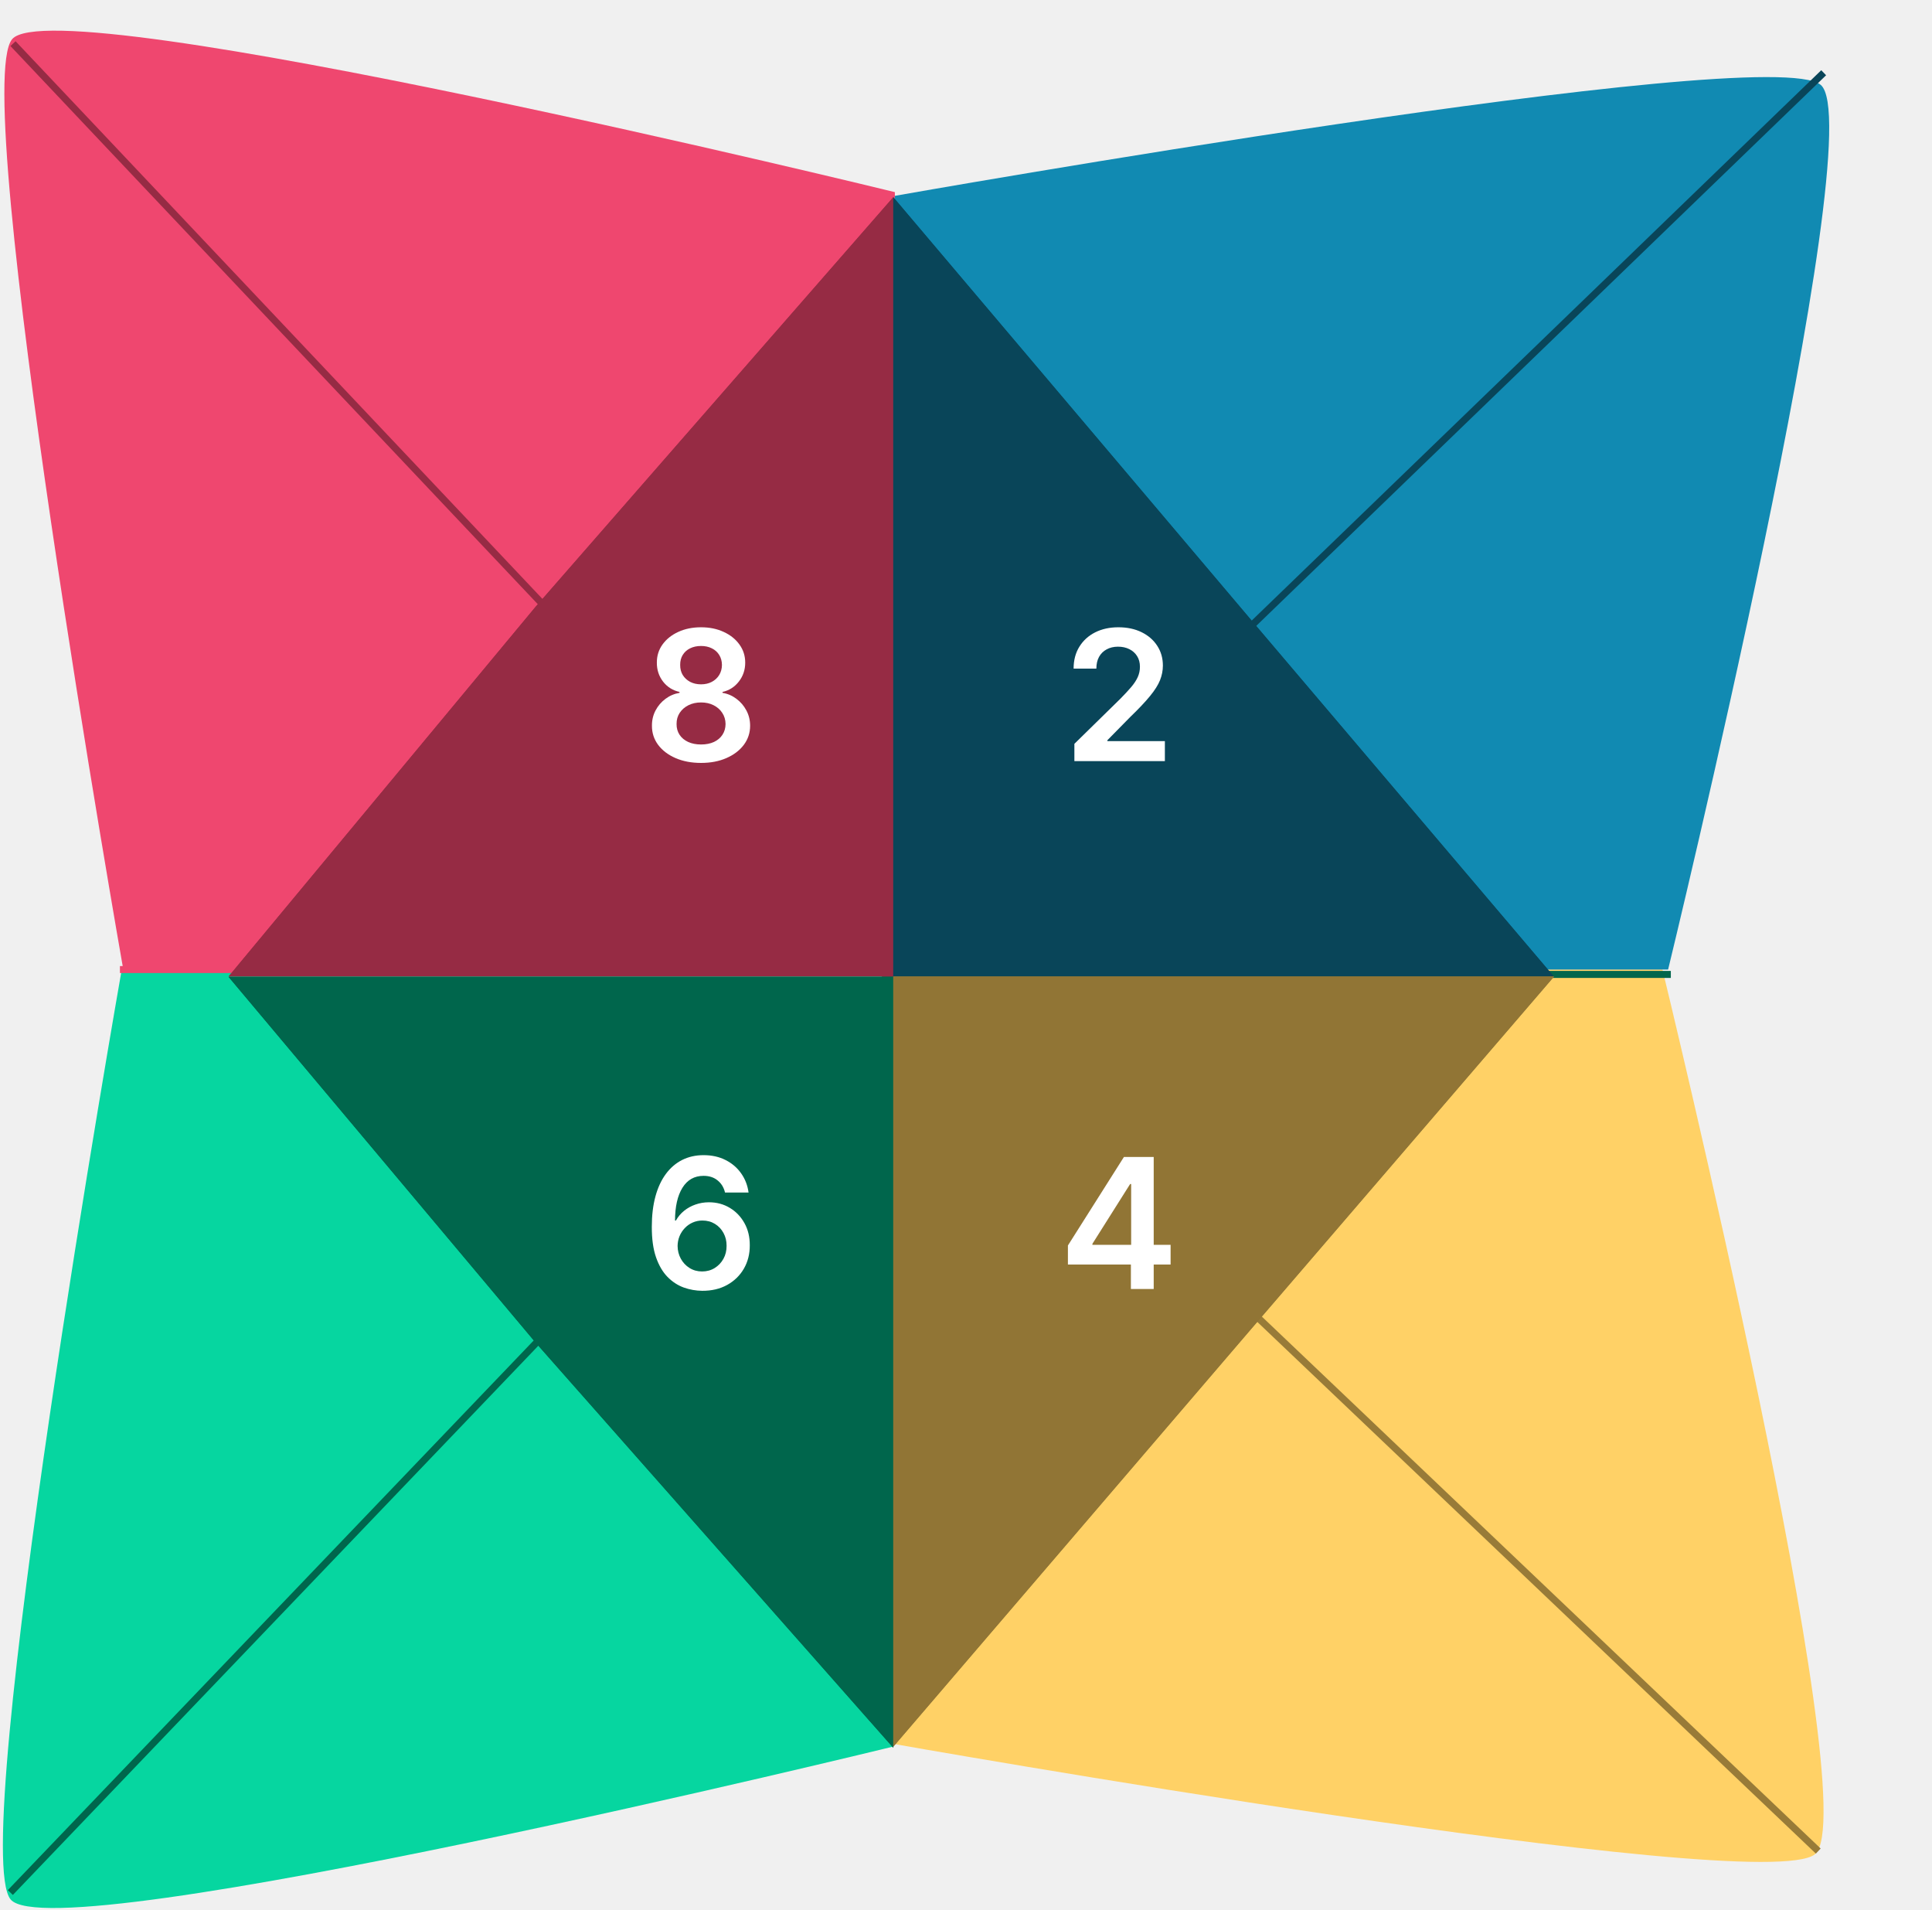
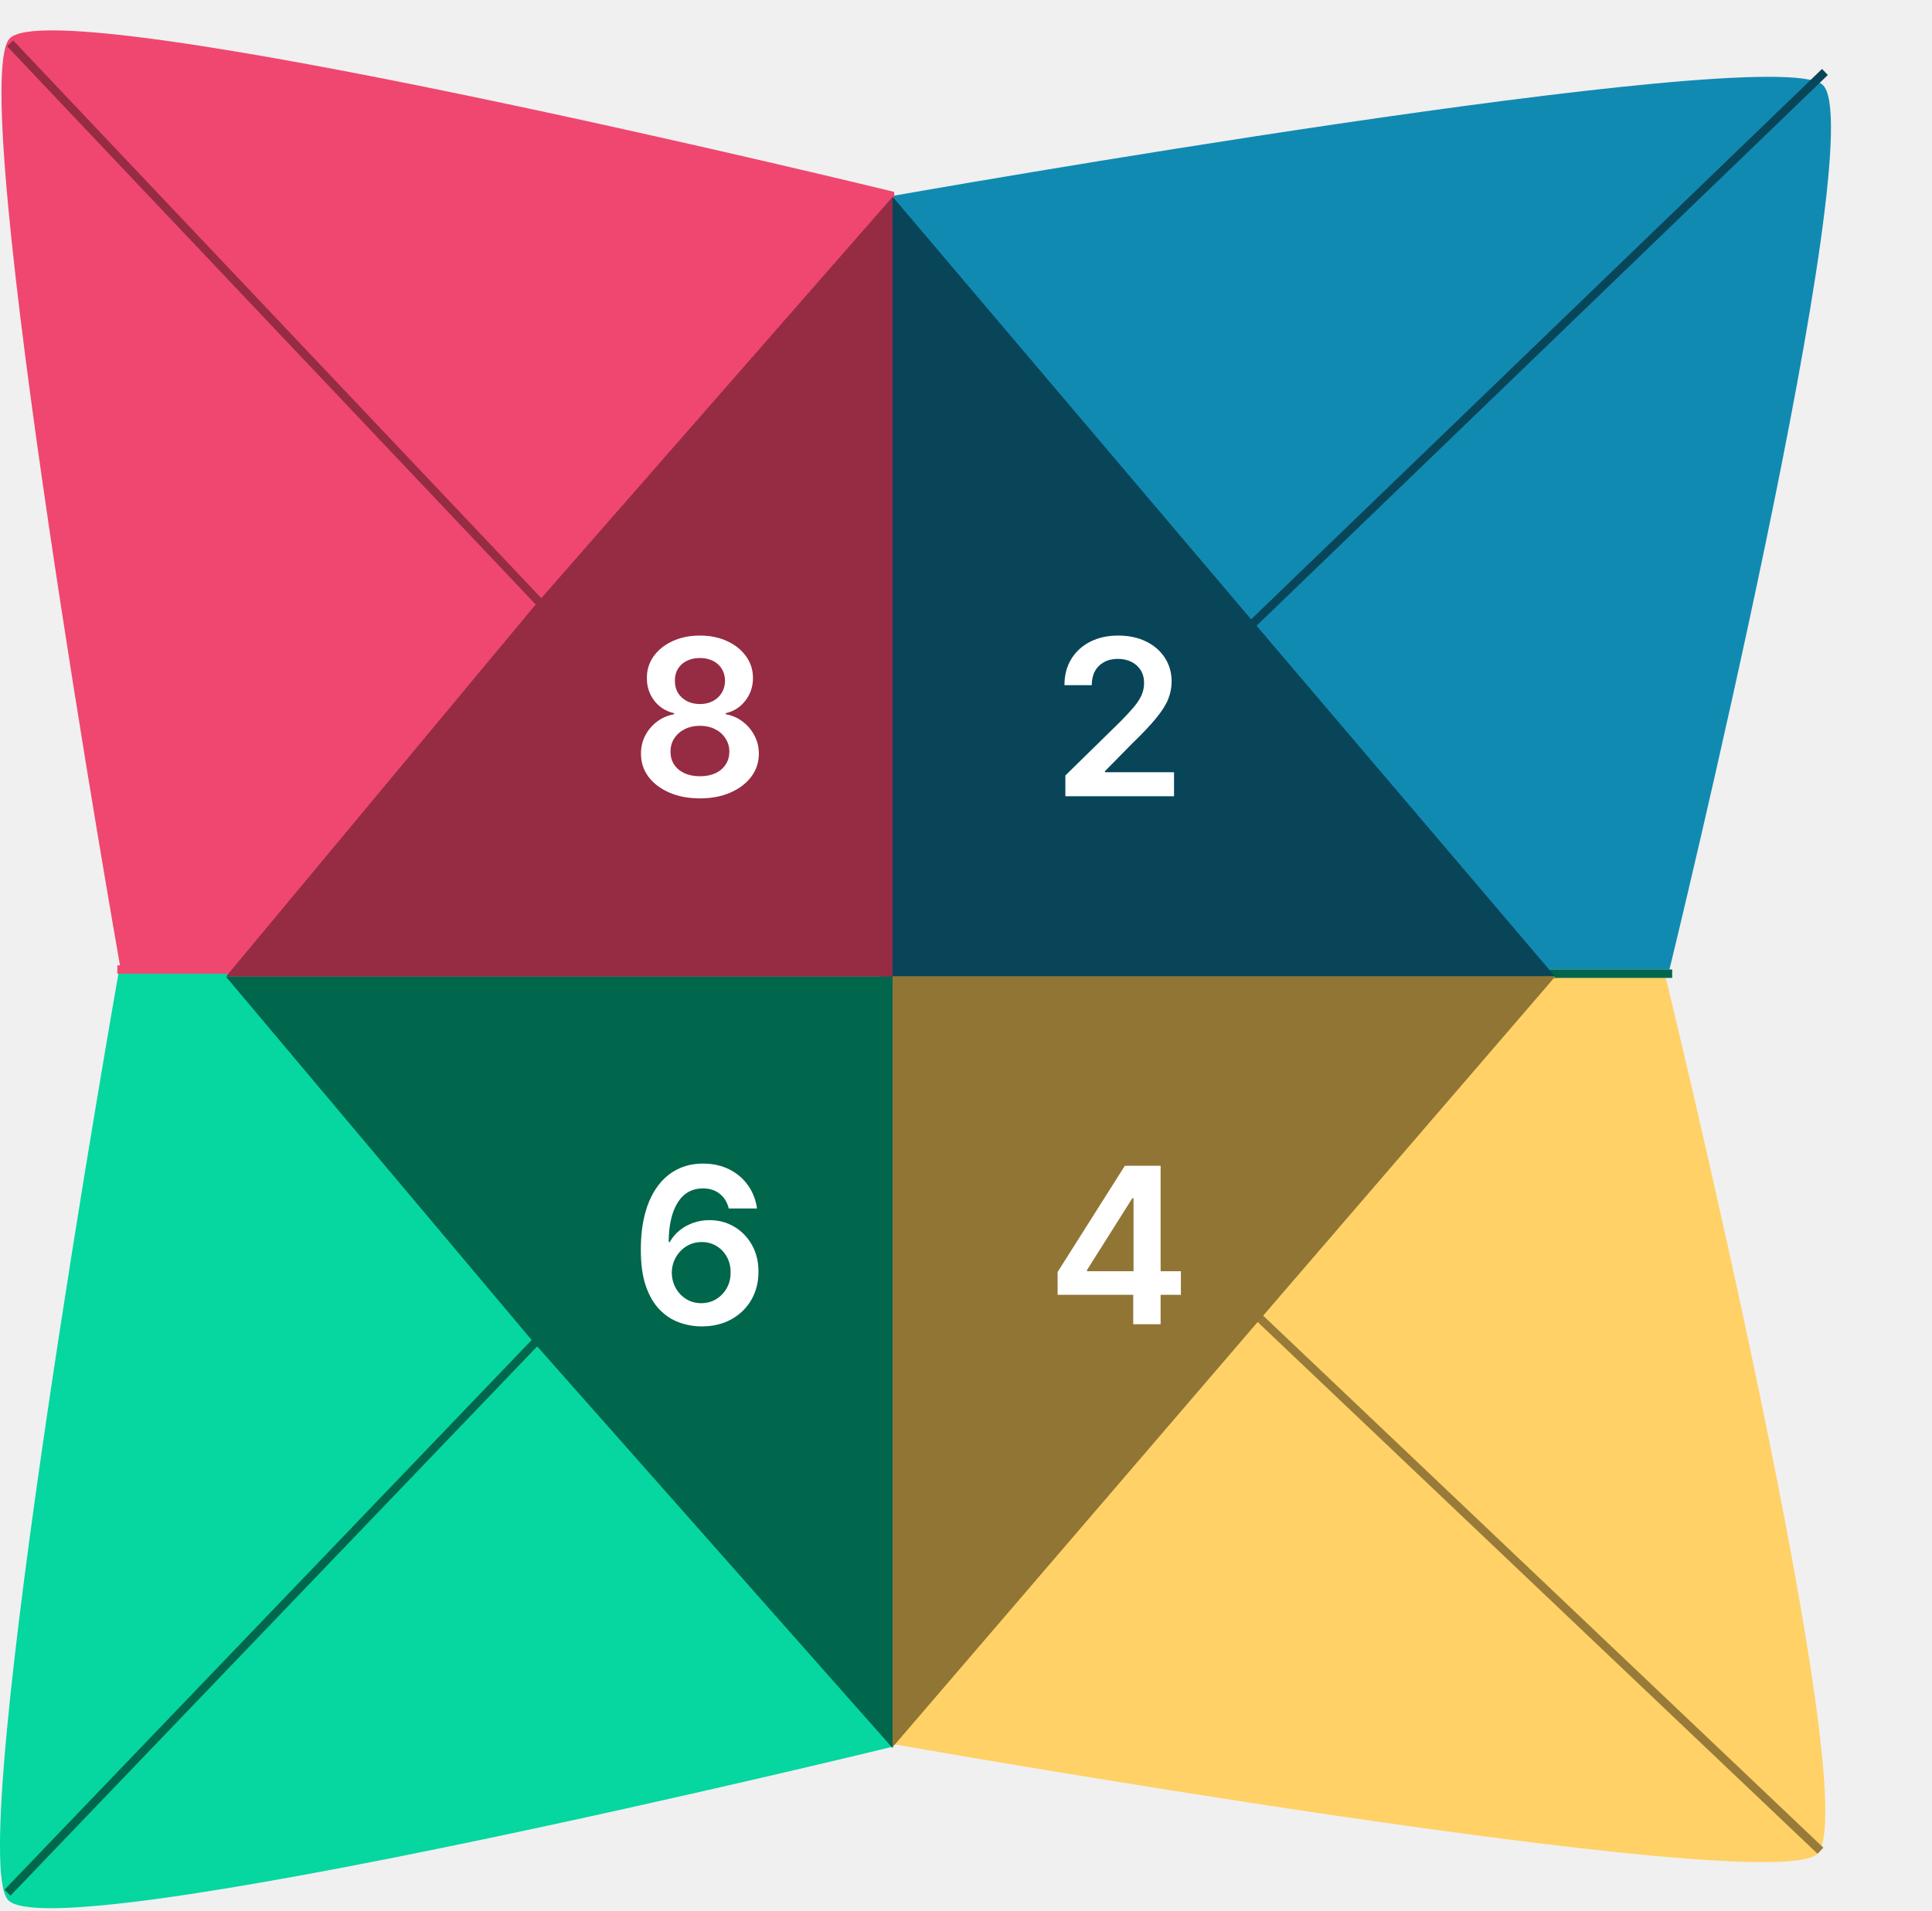
- <svg xmlns="http://www.w3.org/2000/svg" width="255" height="252" viewBox="0 0 255 252" fill="none">
-   <path d="M1.403 250.651C-4.344 243.741 16.024 128.195 16.024 128.195H117.915L117.915 230.472C117.915 230.472 7.151 257.562 1.403 250.651Z" fill="#06D6A0" />
-   <path d="M1.598 5.174C-4.15 12.084 16.219 127.63 16.219 127.63L118.11 127.63L118.11 25.353C118.11 25.353 7.345 -1.737 1.598 5.174Z" fill="#EF476F" />
-   <path d="M15.83 127.941L116.247 127.941" stroke="#EF476F" stroke-width="0.921" />
-   <path d="M1.717 5.758L117.984 128.794" stroke="#962B44" stroke-width="0.925" />
-   <path d="M1.363 249.738L117.228 128.665" stroke="#00664C" stroke-width="0.921" />
-   <path d="M239.561 244.674C232.665 250.433 117.351 230.024 117.351 230.024L117.351 127.928L219.423 127.928C219.423 127.928 246.458 238.915 239.561 244.674Z" fill="#FFD166" />
-   <path d="M240.308 11.196C233.411 5.437 118.097 25.846 118.097 25.846L118.097 127.942L220.169 127.942C220.169 127.942 247.204 16.955 240.308 11.196Z" fill="#118AB2" />
-   <line y1="-0.461" x2="171.075" y2="-0.461" transform="matrix(0.719207 -0.694796 0.693355 0.720596 117.984 128.793)" stroke="#094559" stroke-width="0.921" />
-   <line y1="-0.462" x2="167.985" y2="-0.462" transform="matrix(0.724393 0.689388 -0.687937 0.725771 117.984 128.793)" stroke="#987B38" stroke-width="0.925" />
-   <line x1="116.796" y1="128.585" x2="220.529" y2="128.585" stroke="#00664C" stroke-width="0.925" />
-   <path d="M70.681 80.086L30.175 128.851L117.902 128.851L117.902 26.021L70.681 80.086Z" fill="#962B44" />
-   <path d="M70.681 80.086L30.175 128.851L117.902 128.851L117.902 26.021L70.681 80.086Z" fill="#962B44" />
-   <path d="M165.147 81.83L205.077 128.851H117.902L117.902 26.021L165.147 81.83Z" fill="#094559" />
-   <path d="M165.147 81.83L205.077 128.851H117.902L117.902 26.021L165.147 81.83Z" fill="#094559" />
-   <path d="M141.805 100.436V98.156L147.854 92.226C148.432 91.642 148.914 91.123 149.3 90.67C149.686 90.216 149.975 89.776 150.168 89.351C150.361 88.926 150.457 88.472 150.457 87.99C150.457 87.44 150.332 86.969 150.083 86.578C149.833 86.18 149.49 85.874 149.053 85.659C148.617 85.443 148.12 85.335 147.564 85.335C146.992 85.335 146.49 85.455 146.059 85.693C145.628 85.925 145.293 86.257 145.055 86.688C144.822 87.119 144.706 87.632 144.706 88.228H141.703C141.703 87.122 141.955 86.161 142.46 85.344C142.965 84.527 143.66 83.895 144.544 83.447C145.435 82.999 146.456 82.775 147.607 82.775C148.775 82.775 149.802 82.993 150.687 83.43C151.571 83.867 152.258 84.465 152.745 85.225C153.239 85.985 153.486 86.853 153.486 87.828C153.486 88.48 153.361 89.121 153.111 89.751C152.862 90.38 152.422 91.078 151.793 91.844C151.169 92.609 150.293 93.537 149.164 94.626L146.161 97.68V97.799H153.749V100.436H141.805Z" fill="white" />
-   <path d="M70.681 177.152L30.175 128.912L117.902 128.912L117.902 230.636L70.681 177.152Z" fill="#00664C" />
-   <path d="M70.681 177.152L30.175 128.912L117.902 128.912L117.902 230.636L70.681 177.152Z" fill="#00664C" />
-   <path d="M92.684 170.333C91.85 170.327 91.036 170.183 90.242 169.899C89.448 169.61 88.734 169.142 88.098 168.495C87.463 167.843 86.958 166.978 86.584 165.901C86.21 164.817 86.025 163.476 86.031 161.877C86.031 160.385 86.19 159.055 86.507 157.887C86.825 156.718 87.282 155.731 87.877 154.926C88.473 154.115 89.19 153.497 90.029 153.071C90.875 152.646 91.819 152.433 92.862 152.433C93.957 152.433 94.927 152.649 95.772 153.08C96.623 153.511 97.309 154.101 97.831 154.85C98.353 155.592 98.676 156.432 98.801 157.368H95.695C95.537 156.698 95.21 156.165 94.717 155.768C94.229 155.366 93.611 155.164 92.862 155.164C91.654 155.164 90.724 155.689 90.072 156.738C89.425 157.787 89.099 159.228 89.094 161.06H89.213C89.491 160.561 89.851 160.133 90.293 159.775C90.736 159.418 91.235 159.143 91.791 158.95C92.352 158.752 92.945 158.652 93.569 158.652C94.59 158.652 95.505 158.896 96.317 159.384C97.133 159.872 97.78 160.544 98.256 161.4C98.733 162.251 98.968 163.226 98.962 164.327C98.968 165.472 98.707 166.502 98.18 167.415C97.652 168.322 96.918 169.037 95.976 169.559C95.035 170.081 93.937 170.339 92.684 170.333ZM92.667 167.781C93.285 167.781 93.838 167.63 94.326 167.33C94.814 167.029 95.199 166.624 95.483 166.113C95.766 165.603 95.905 165.03 95.9 164.395C95.905 163.771 95.769 163.207 95.491 162.702C95.219 162.197 94.842 161.797 94.36 161.502C93.878 161.207 93.328 161.06 92.709 161.06C92.25 161.06 91.822 161.148 91.425 161.324C91.028 161.499 90.682 161.743 90.387 162.055C90.092 162.362 89.859 162.719 89.689 163.127C89.525 163.53 89.44 163.961 89.434 164.42C89.44 165.027 89.582 165.586 89.859 166.096C90.137 166.607 90.52 167.015 91.008 167.321C91.496 167.628 92.049 167.781 92.667 167.781Z" fill="white" />
-   <path d="M165.172 175.33L205.123 128.851H117.902V230.497L165.172 175.33Z" fill="#917535" />
-   <path d="M165.172 175.33L205.123 128.851H117.902V230.497L165.172 175.33Z" fill="#917535" />
-   <path d="M140.952 166.862V164.352L148.345 152.672H150.438V156.245H149.162L144.185 164.131V164.267H154.504V166.862H140.952ZM149.264 170.095V166.096L149.298 164.973V152.672H152.275V170.095H149.264Z" fill="white" />
-   <path d="M92.532 100.674C91.267 100.674 90.144 100.462 89.163 100.036C88.187 99.611 87.422 99.029 86.866 98.292C86.316 97.549 86.043 96.707 86.049 95.766C86.043 95.034 86.202 94.362 86.526 93.749C86.849 93.137 87.286 92.626 87.836 92.218C88.391 91.804 89.01 91.54 89.69 91.427V91.308C88.794 91.109 88.068 90.653 87.512 89.938C86.962 89.218 86.69 88.387 86.696 87.445C86.69 86.549 86.94 85.749 87.444 85.046C87.949 84.343 88.641 83.79 89.52 83.387C90.399 82.979 91.403 82.775 92.532 82.775C93.649 82.775 94.644 82.979 95.518 83.387C96.397 83.79 97.089 84.343 97.594 85.046C98.104 85.749 98.359 86.549 98.359 87.445C98.359 88.387 98.079 89.218 97.517 89.938C96.961 90.653 96.244 91.109 95.365 91.308V91.427C96.045 91.54 96.658 91.804 97.202 92.218C97.752 92.626 98.189 93.137 98.513 93.749C98.841 94.362 99.006 95.034 99.006 95.766C99.006 96.707 98.728 97.549 98.172 98.292C97.616 99.029 96.851 99.611 95.875 100.036C94.905 100.462 93.791 100.674 92.532 100.674ZM92.532 98.241C93.184 98.241 93.751 98.13 94.233 97.909C94.715 97.683 95.09 97.365 95.356 96.957C95.623 96.548 95.759 96.077 95.765 95.544C95.759 94.989 95.614 94.498 95.331 94.073C95.053 93.641 94.67 93.304 94.182 93.06C93.7 92.816 93.15 92.694 92.532 92.694C91.908 92.694 91.352 92.816 90.864 93.06C90.377 93.304 89.991 93.641 89.707 94.073C89.429 94.498 89.293 94.989 89.299 95.544C89.293 96.077 89.424 96.548 89.69 96.957C89.957 97.359 90.331 97.674 90.813 97.901C91.301 98.128 91.874 98.241 92.532 98.241ZM92.532 90.304C93.065 90.304 93.536 90.196 93.944 89.981C94.358 89.765 94.684 89.464 94.922 89.079C95.161 88.693 95.282 88.248 95.288 87.743C95.282 87.244 95.163 86.807 94.931 86.433C94.698 86.053 94.375 85.761 93.961 85.557C93.547 85.347 93.071 85.242 92.532 85.242C91.982 85.242 91.497 85.347 91.077 85.557C90.663 85.761 90.34 86.053 90.107 86.433C89.88 86.807 89.77 87.244 89.775 87.743C89.77 88.248 89.883 88.693 90.116 89.079C90.354 89.459 90.68 89.759 91.094 89.981C91.514 90.196 91.993 90.304 92.532 90.304Z" fill="white" />
+ <svg xmlns="http://www.w3.org/2000/svg" width="461" height="456" viewBox="0 0 461 456" fill="none">
+   <g id="Property 1=Vertically-Opened-Default">
+     <g id="Group 1">
+       <path id="Rectangle 4" d="M1.852 453.314C-8.564 440.814 28.352 231.814 28.352 231.814L213.024 231.814L213.024 416.814C213.024 416.814 12.269 465.814 1.852 453.314Z" fill="#06D6A0" />
+     </g>
+     <g id="Group 2">
+       <path id="Rectangle 4_2" d="M2.204 9.291C-8.212 21.791 28.704 230.791 28.704 230.791L213.376 230.791L213.376 45.791C213.376 45.791 12.621 -3.209 2.204 9.291Z" fill="#EF476F" />
+       <path id="Line 1" d="M28 231.355L210 231.355" stroke="#EF476F" stroke-width="2" />
+     </g>
+     <path id="Line 3" d="M2.422 10.348L213.148 232.896" stroke="#962B44" stroke-width="2.007" />
+     <path id="Line 1_2" d="M1.778 451.663L211.778 232.663" stroke="#00664C" stroke-width="2" />
+     <path id="Rectangle 4_3" d="M433.5 442.503C421 452.92 212 416.003 212 416.003L212 231.332L397 231.332C397 231.332 446 432.086 433.5 442.503Z" fill="#FFD166" />
+     <path id="Rectangle 5" d="M434.853 20.184C422.353 9.767 213.352 46.684 213.352 46.684L213.352 231.355L398.352 231.355C398.352 231.355 447.352 30.601 434.853 20.184Z" fill="#118AB2" />
+     <line id="Line 1_3" x1="212.454" y1="232.176" x2="435.454" y2="17.176" stroke="#094559" stroke-width="2" />
+     <line id="Line 2" x1="213.839" y1="232.169" x2="434.39" y2="441.642" stroke="#987B38" stroke-width="2.007" />
+     <line id="Line 4" x1="210.995" y1="232.352" x2="399.005" y2="232.352" stroke="#00664C" stroke-width="2.007" />
+     <path id="Polygon 3" d="M127.414 144.794L54 233L213 233L213 47L127.414 144.794Z" fill="#962B44" />
+     <path id="shadow-top-left-click" d="M127.414 144.794L54 233L213 233L213 47L127.414 144.794Z" fill="#962B44" />
+     <path id="Polygon 4" d="M298.628 147.949L371 233H213V47L298.628 147.949Z" fill="#094559" />
+     <path id="shadow-topright-click" d="M298.628 147.949L371 233H213V47L298.628 147.949Z" fill="#094559" />
+     <path id="2" d="M254.212 190V185.051L267.342 172.18C268.597 170.912 269.644 169.786 270.481 168.801C271.318 167.816 271.946 166.862 272.364 165.939C272.783 165.016 272.992 164.031 272.992 162.984C272.992 161.79 272.721 160.768 272.18 159.919C271.638 159.057 270.893 158.393 269.945 157.925C268.997 157.457 267.92 157.223 266.714 157.223C265.47 157.223 264.381 157.482 263.445 157.999C262.51 158.503 261.783 159.223 261.266 160.159C260.762 161.095 260.509 162.209 260.509 163.501H253.991C253.991 161.101 254.539 159.014 255.634 157.241C256.73 155.469 258.238 154.096 260.158 153.124C262.091 152.151 264.307 151.665 266.806 151.665C269.342 151.665 271.57 152.139 273.491 153.087C275.411 154.035 276.901 155.333 277.96 156.983C279.031 158.633 279.566 160.516 279.566 162.634C279.566 164.049 279.295 165.44 278.754 166.807C278.212 168.173 277.258 169.687 275.891 171.349C274.537 173.011 272.635 175.024 270.185 177.388L263.667 184.017V184.276H280.138V190H254.212Z" fill="white" />
+     <path id="Polygon 3_2" d="M127.414 320.368L54 233.111L213 233.111L213 417.111L127.414 320.368Z" fill="#00664C" />
+     <path id="shadow-bottom-left-click" d="M127.414 320.368L54 233.111L213 233.111L213 417.111L127.414 320.368Z" fill="#00664C" />
+     <path id="6" d="M167.351 316.517C165.541 316.505 163.775 316.191 162.051 315.575C160.328 314.947 158.777 313.932 157.398 312.528C156.019 311.113 154.923 309.235 154.111 306.896C153.298 304.545 152.898 301.634 152.911 298.162C152.911 294.924 153.255 292.037 153.945 289.501C154.634 286.965 155.625 284.823 156.918 283.075C158.21 281.315 159.768 279.973 161.589 279.05C163.424 278.126 165.473 277.665 167.739 277.665C170.115 277.665 172.22 278.133 174.054 279.068C175.901 280.004 177.39 281.284 178.523 282.909C179.655 284.522 180.357 286.344 180.628 288.375H173.888C173.543 286.922 172.835 285.765 171.764 284.903C170.705 284.029 169.364 283.592 167.739 283.592C165.116 283.592 163.098 284.731 161.682 287.009C160.278 289.286 159.571 292.413 159.558 296.389H159.817C160.42 295.306 161.202 294.376 162.162 293.601C163.122 292.825 164.205 292.228 165.412 291.81C166.631 291.379 167.917 291.163 169.271 291.163C171.487 291.163 173.475 291.693 175.236 292.751C177.009 293.81 178.412 295.269 179.446 297.128C180.48 298.974 180.991 301.092 180.979 303.48C180.991 305.967 180.425 308.201 179.28 310.183C178.135 312.153 176.541 313.704 174.497 314.837C172.454 315.969 170.071 316.529 167.351 316.517ZM167.314 310.977C168.656 310.977 169.856 310.651 170.915 309.999C171.973 309.346 172.811 308.466 173.426 307.358C174.042 306.25 174.343 305.007 174.331 303.628C174.343 302.274 174.048 301.049 173.445 299.953C172.854 298.857 172.035 297.99 170.989 297.349C169.942 296.709 168.748 296.389 167.406 296.389C166.409 296.389 165.48 296.58 164.618 296.962C163.756 297.343 163.005 297.873 162.365 298.55C161.725 299.214 161.22 299.99 160.851 300.876C160.494 301.75 160.309 302.686 160.297 303.683C160.309 305 160.617 306.213 161.22 307.321C161.823 308.429 162.654 309.315 163.713 309.98C164.772 310.645 165.972 310.977 167.314 310.977Z" fill="white" />
+     <path id="Polygon 4_2" d="M298.674 317.072L371.083 233H213V416.859L298.674 317.072Z" fill="#917535" />
+     <path id="shadow-bottom-right-click" d="M298.674 317.072L371.083 233H213V416.859L298.674 317.072Z" fill="#917535" />
+     <path id="4" d="M252.361 308.983V303.536L268.408 278.182H272.951V285.938H270.181L259.378 303.055V303.351H281.777V308.983H252.361ZM270.402 316V307.321L270.476 304.884V278.182H276.939V316H270.402Z" fill="white" />
+     <path id="8" d="M167.021 190.517C164.276 190.517 161.838 190.055 159.708 189.132C157.591 188.209 155.929 186.947 154.722 185.347C153.528 183.734 152.937 181.906 152.95 179.862C152.937 178.274 153.282 176.815 153.984 175.486C154.686 174.156 155.633 173.048 156.828 172.162C158.034 171.263 159.376 170.691 160.853 170.445V170.186C158.908 169.755 157.332 168.764 156.126 167.213C154.932 165.65 154.341 163.846 154.353 161.803C154.341 159.857 154.883 158.122 155.978 156.595C157.074 155.069 158.576 153.868 160.484 152.994C162.392 152.108 164.571 151.665 167.021 151.665C169.446 151.665 171.606 152.108 173.502 152.994C175.41 153.868 176.912 155.069 178.008 156.595C179.116 158.122 179.67 159.857 179.67 161.803C179.67 163.846 179.061 165.65 177.842 167.213C176.635 168.764 175.078 169.755 173.17 170.186V170.445C174.647 170.691 175.977 171.263 177.159 172.162C178.353 173.048 179.301 174.156 180.002 175.486C180.716 176.815 181.073 178.274 181.073 179.862C181.073 181.906 180.47 183.734 179.264 185.347C178.057 186.947 176.395 188.209 174.278 189.132C172.173 190.055 169.754 190.517 167.021 190.517ZM167.021 185.236C168.436 185.236 169.668 184.996 170.714 184.516C171.76 184.023 172.573 183.334 173.151 182.447C173.73 181.561 174.026 180.539 174.038 179.382C174.026 178.176 173.712 177.111 173.096 176.188C172.493 175.252 171.662 174.519 170.603 173.99C169.557 173.461 168.363 173.196 167.021 173.196C165.667 173.196 164.46 173.461 163.401 173.99C162.343 174.519 161.506 175.252 160.89 176.188C160.287 177.111 159.991 178.176 160.004 179.382C159.991 180.539 160.275 181.561 160.853 182.447C161.432 183.321 162.244 184.005 163.291 184.497C164.349 184.99 165.593 185.236 167.021 185.236ZM167.021 168.007C168.178 168.007 169.2 167.773 170.086 167.305C170.985 166.838 171.693 166.185 172.21 165.348C172.727 164.511 172.991 163.545 173.004 162.449C172.991 161.366 172.733 160.418 172.228 159.605C171.723 158.78 171.022 158.146 170.123 157.703C169.224 157.248 168.19 157.02 167.021 157.02C165.827 157.02 164.774 157.248 163.863 157.703C162.964 158.146 162.263 158.78 161.758 159.605C161.266 160.418 161.026 161.366 161.038 162.449C161.026 163.545 161.272 164.511 161.776 165.348C162.294 166.173 163.001 166.825 163.9 167.305C164.811 167.773 165.851 168.007 167.021 168.007Z" fill="white" />
+   </g>
</svg>
